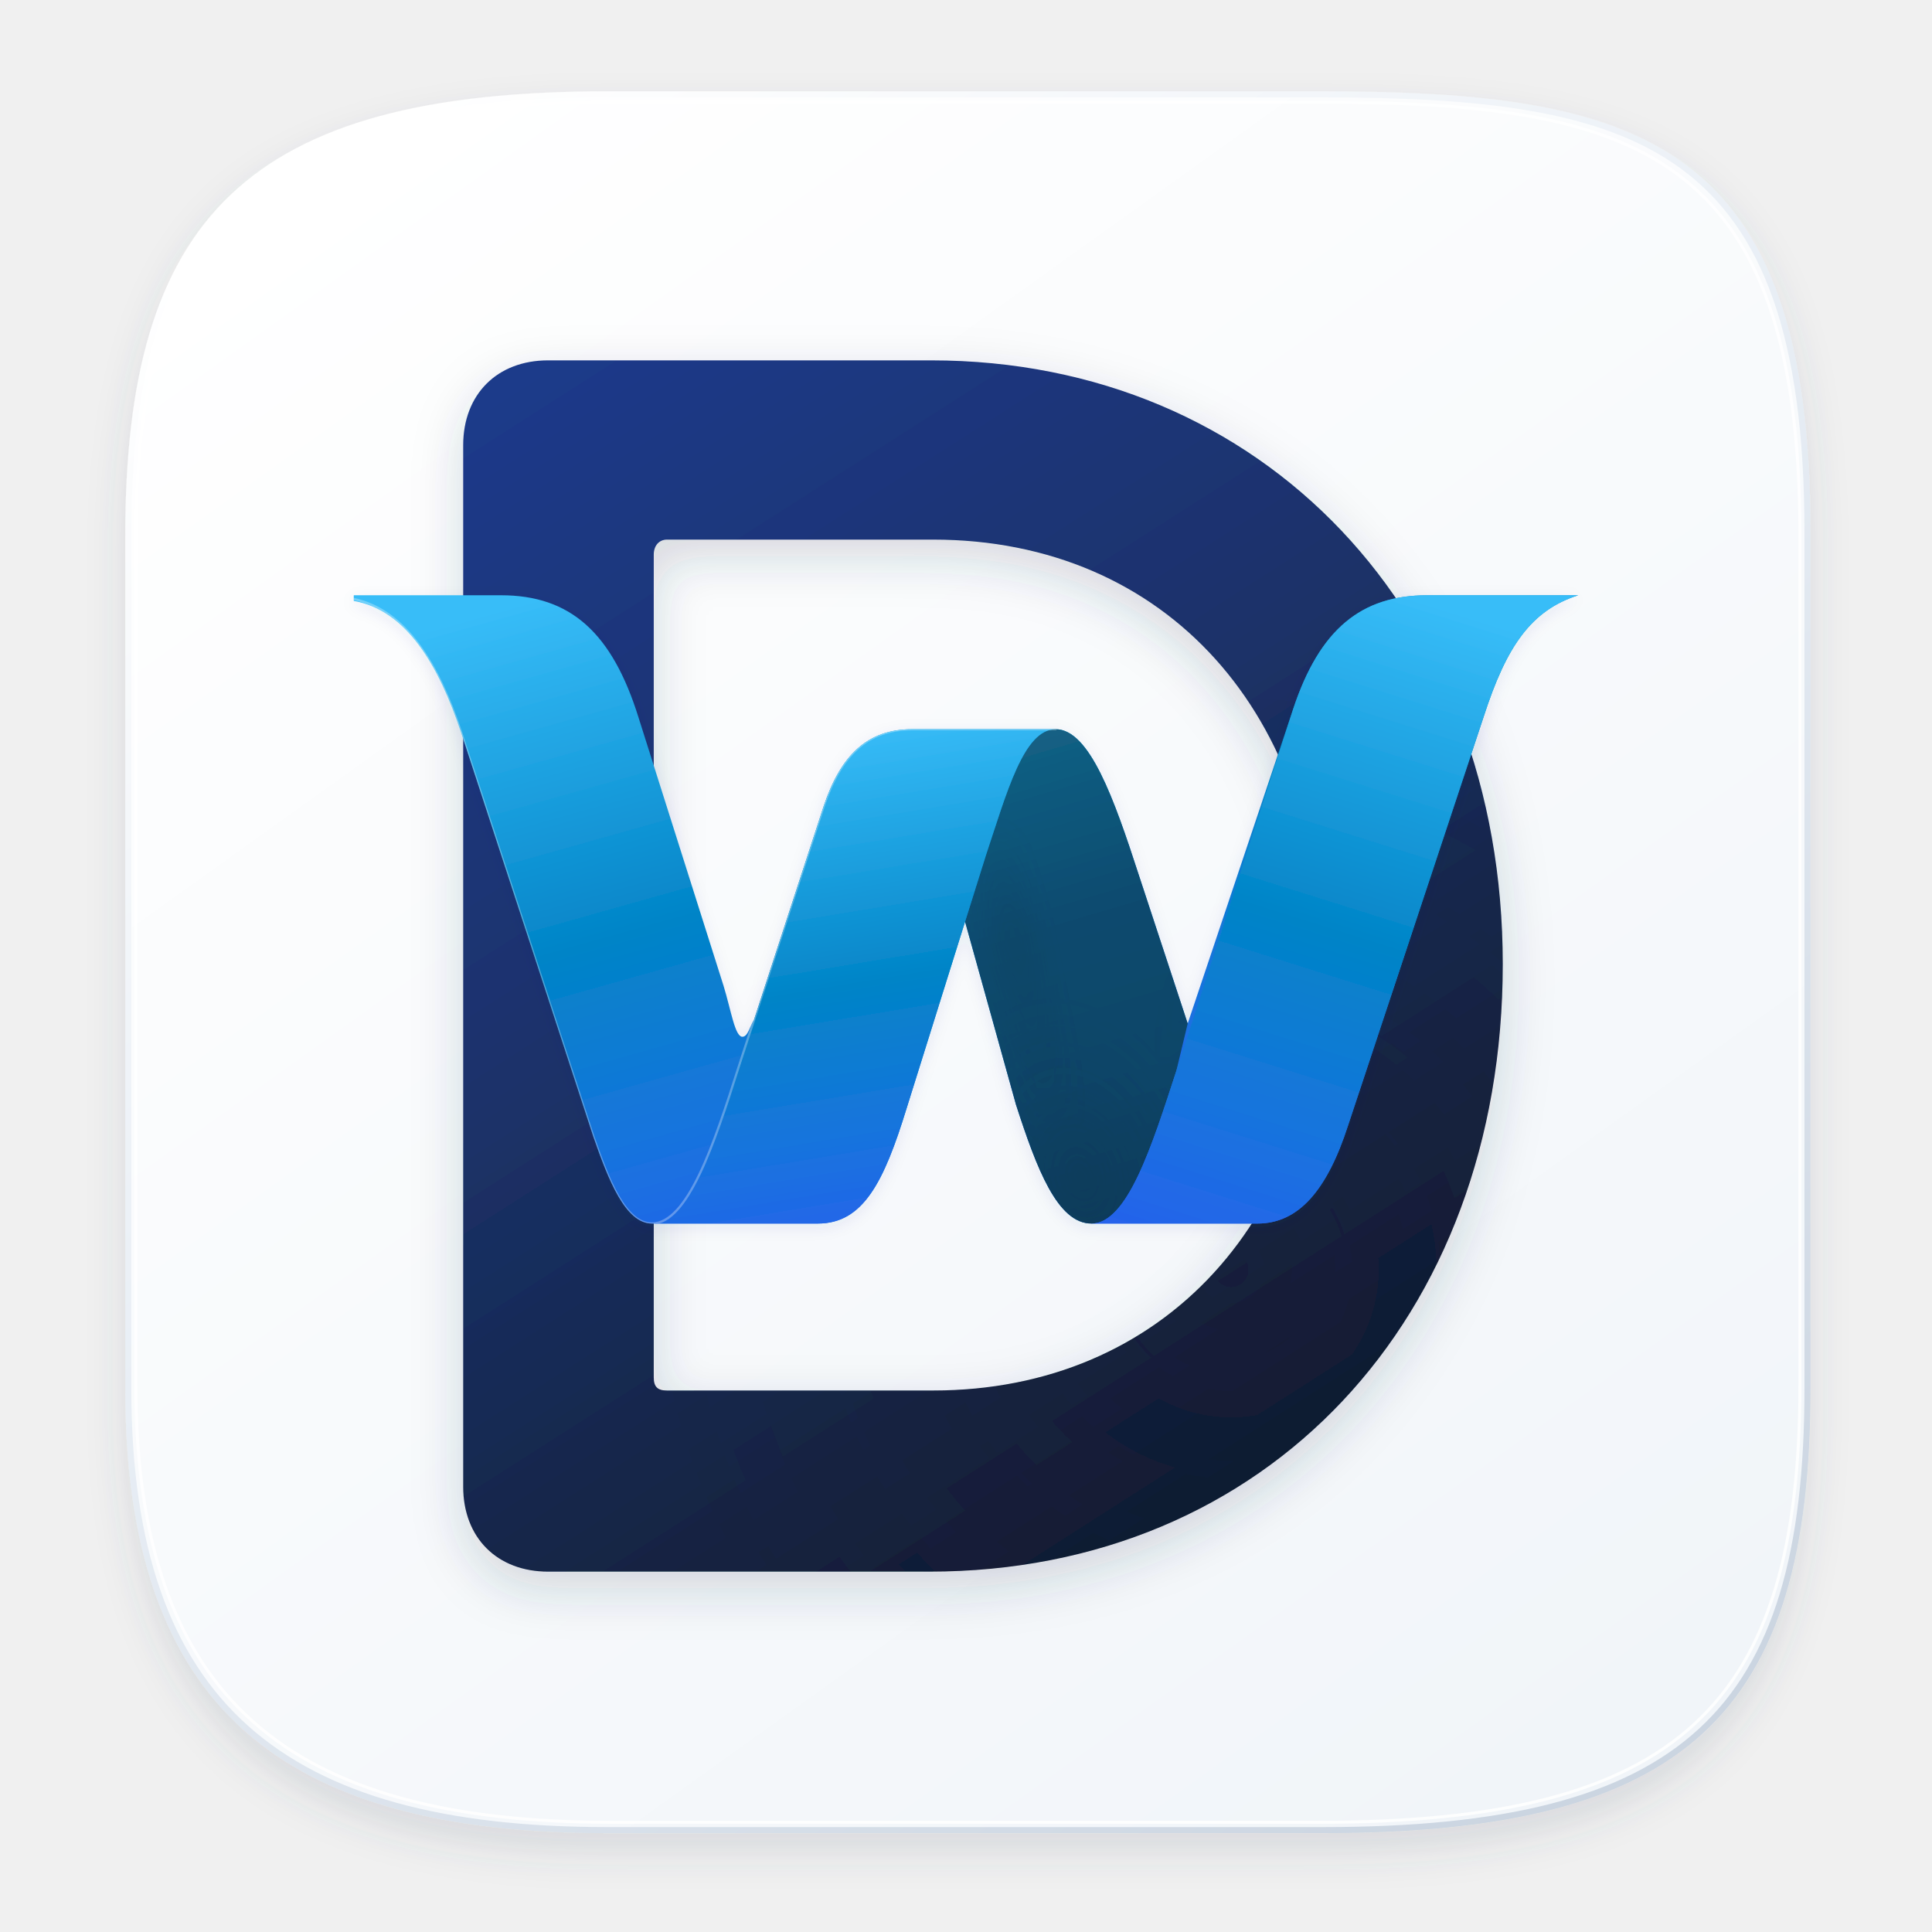
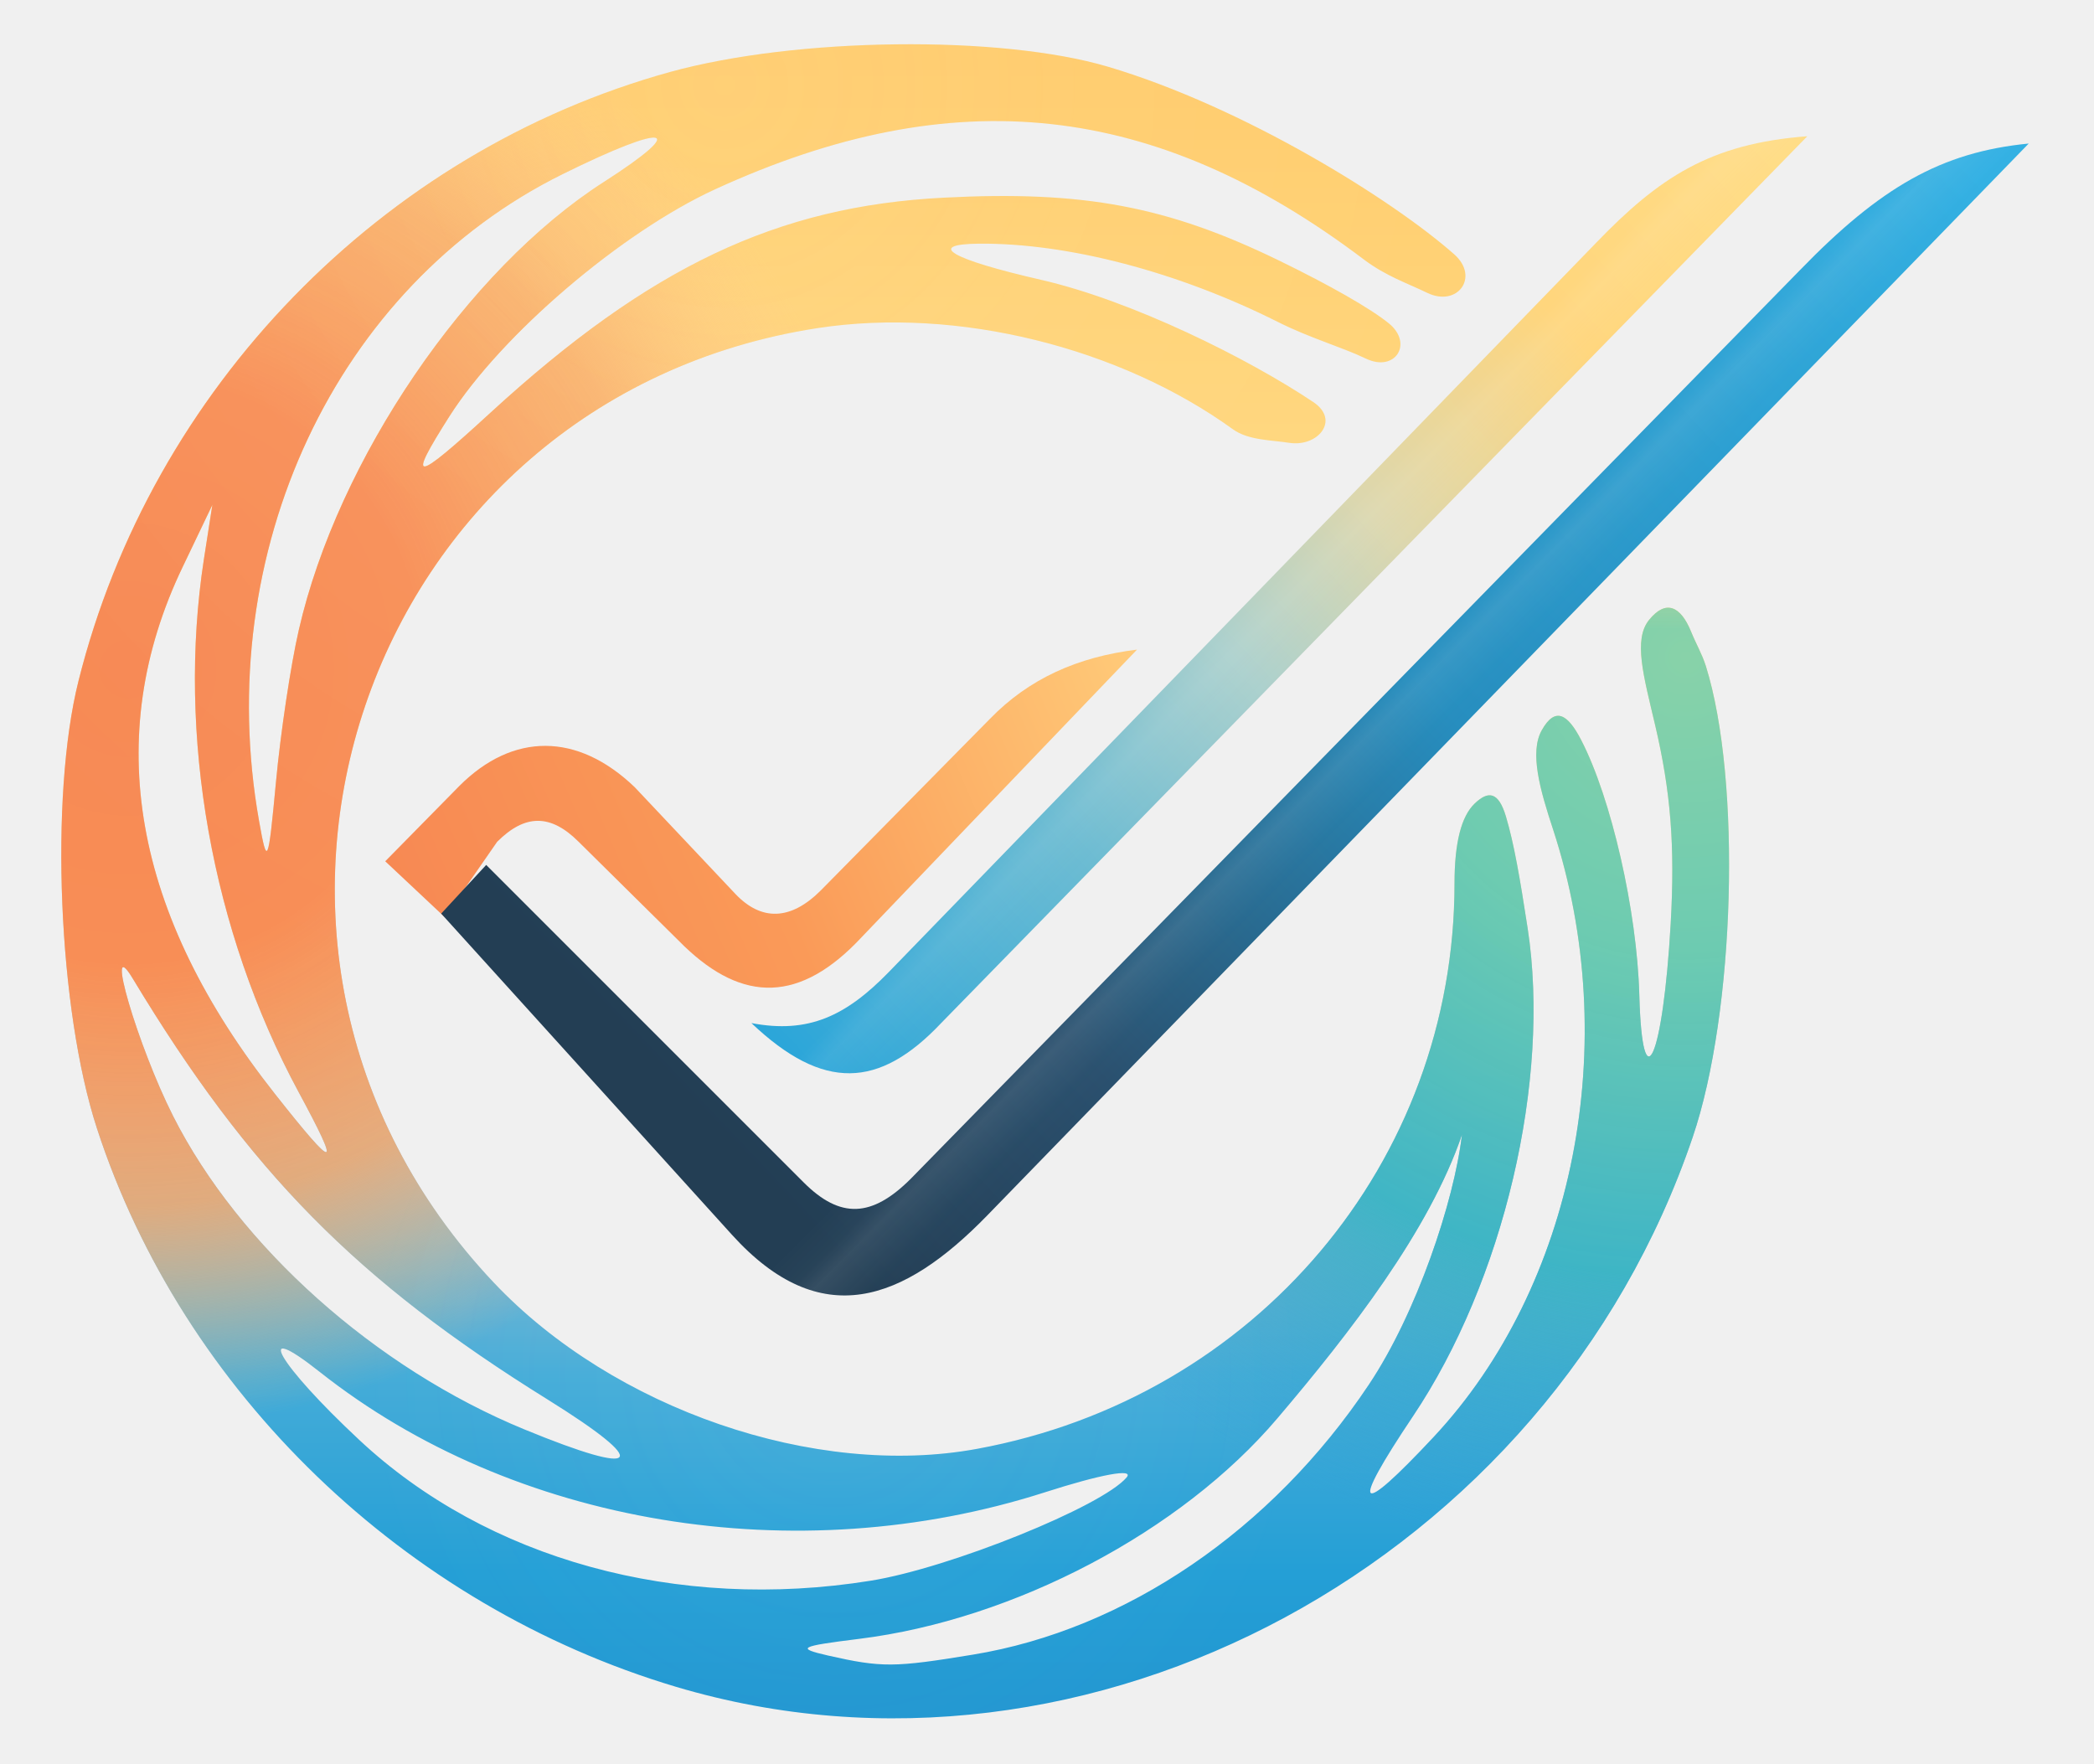
- <svg xmlns="http://www.w3.org/2000/svg" width="1024" height="1024" viewBox="-44 10 1024 1024" fill="none" role="img" aria-labelledby="title desc">
+ <svg xmlns="http://www.w3.org/2000/svg" xmlns:xlink="http://www.w3.org/1999/xlink" width="812" height="684" viewBox="12 24 171 145" role="img" aria-labelledby="logo-title logo-desc">
  <defs>
-     <linearGradient id="panel" x1="150" y1="80" x2="780" y2="960" gradientUnits="userSpaceOnUse">
-       <stop stop-color="#FFFFFF" />
-       <stop offset=".5" stop-color="#F8FAFC" />
-       <stop offset="1" stop-color="#F1F5F9" />
+     <linearGradient id="ring-warm-to-blue" x1="85" y1="29" x2="85" y2="164" gradientUnits="userSpaceOnUse">
+       <stop offset="0" stop-color="#FFCA68" />
+       <stop offset=".25" stop-color="#FFD77D" />
+       <stop offset=".48" stop-color="#E6D5AC" />
+       <stop offset=".65" stop-color="#A3BCCB" />
+       <stop offset=".80" stop-color="#45ACD8" />
+       <stop offset=".92" stop-color="#249FD6" />
+       <stop offset="1" stop-color="#2297D1" />
    </linearGradient>
-     <linearGradient id="rim" x1="170" y1="70" x2="770" y2="970" gradientUnits="userSpaceOnUse">
-       <stop stop-color="#FFFFFF" />
-       <stop offset=".45" stop-color="#E8EEF5" />
-       <stop offset="1" stop-color="#CBD5E1" />
+     <radialGradient id="ring-orange" cx="22" cy="79" r="67" gradientUnits="userSpaceOnUse">
+       <stop offset="0" stop-color="#F78954" stop-opacity="1" />
+       <stop offset=".36" stop-color="#F88E56" stop-opacity="1" />
+       <stop offset=".66" stop-color="#F8A868" stop-opacity=".78" />
+       <stop offset=".93" stop-color="#FFC786" stop-opacity="0" />
+       <stop offset="1" stop-color="#FFC786" stop-opacity="0" />
+     </radialGradient>
+     <radialGradient id="ring-mint" cx="150" cy="78" r="75" gradientUnits="userSpaceOnUse">
+       <stop offset="0" stop-color="#88D2A9" stop-opacity="1" />
+       <stop offset=".32" stop-color="#6DCBB1" stop-opacity="1" />
+       <stop offset=".68" stop-color="#3BB5C5" stop-opacity=".94" />
+       <stop offset="1" stop-color="#309FD2" stop-opacity="0" />
+     </radialGradient>
+     <linearGradient id="mint-opacity" x1="0" y1="62" x2="0" y2="87" gradientUnits="userSpaceOnUse">
+       <stop offset="0" stop-color="#000" />
+       <stop offset=".55" stop-color="#FFF" />
    </linearGradient>
-     <linearGradient id="blue" x1="240" y1="203" x2="650" y2="845" gradientUnits="userSpaceOnUse">
-       <stop stop-color="#1E3A8A" />
-       <stop offset=".4" stop-color="#1B326B" />
-       <stop offset=".72" stop-color="#152545" />
-       <stop offset="1" stop-color="#0F172A" />
+     <mask id="mint-region" x="0" y="0" width="203" height="171" maskUnits="userSpaceOnUse">
+       <rect width="203" height="171" fill="url(#mint-opacity)" />
+     </mask>
+     <radialGradient id="ring-soft-light" cx="71" cy="31" r="79" gradientUnits="userSpaceOnUse">
+       <stop offset="0" stop-color="#FFF8E9" stop-opacity=".10" />
+       <stop offset=".38" stop-color="#FFFFFF" stop-opacity=".055" />
+       <stop offset="1" stop-color="#FFFFFF" stop-opacity="0" />
+     </radialGradient>
+     <radialGradient id="ring-cool-light" cx="80" cy="137" r="39" gradientUnits="userSpaceOnUse">
+       <stop offset="0" stop-color="#D9F8FF" stop-opacity=".065" />
+       <stop offset=".42" stop-color="#D9F8FF" stop-opacity=".035" />
+       <stop offset="1" stop-color="#D9F8FF" stop-opacity="0" />
+     </radialGradient>
+     <linearGradient id="check-orange" x1="45" y1="103" x2="105" y2="77" gradientUnits="userSpaceOnUse">
+       <stop offset="0" stop-color="#F78853" />
+       <stop offset=".46" stop-color="#FA9A58" />
+       <stop offset="1" stop-color="#FFCB79" />
    </linearGradient>
-     <radialGradient id="blueShade" cx="601" cy="685" r="320" gradientUnits="userSpaceOnUse">
-       <stop stop-color="#0F172A" stop-opacity=".14" />
-       <stop offset=".55" stop-color="#0F172A" stop-opacity=".05" />
-       <stop offset="1" stop-color="#0F172A" stop-opacity="0" />
-     </radialGradient>
-     <linearGradient id="white" x1="250" y1="370" x2="350" y2="725" gradientUnits="userSpaceOnUse">
-       <stop stop-color="#38BDF8" />
-       <stop offset=".5" stop-color="#0284C7" />
-       <stop offset=".8" stop-color="#1873DE" />
-       <stop offset="1" stop-color="#2563EB" />
+     <linearGradient id="check-gold" x1="77" y1="111" x2="157" y2="35" gradientUnits="userSpaceOnUse">
+       <stop offset="0" stop-color="#2CA6D9" />
+       <stop offset=".26" stop-color="#6BBBD2" />
+       <stop offset=".44" stop-color="#ABD0CD" />
+       <stop offset=".59" stop-color="#DCD7AE" />
+       <stop offset=".79" stop-color="#FFD67D" />
+       <stop offset="1" stop-color="#FFDC86" />
    </linearGradient>
-     <linearGradient id="middle" x1="396" y1="444" x2="440" y2="710" gradientUnits="userSpaceOnUse">
-       <stop stop-color="#38BDF8" />
-       <stop offset=".5" stop-color="#0284C7" />
-       <stop offset=".8" stop-color="#1873DE" />
-       <stop offset="1" stop-color="#2563EB" />
+     <linearGradient id="check-blue" x1="79" y1="126" x2="173" y2="37" gradientUnits="userSpaceOnUse">
+       <stop offset="0" stop-color="#233E54" />
+       <stop offset=".20" stop-color="#294F6D" />
+       <stop offset=".52" stop-color="#258DBE" />
+       <stop offset="1" stop-color="#32B0E3" />
    </linearGradient>
-     <linearGradient id="right" x1="693" y1="373" x2="584" y2="720" gradientUnits="userSpaceOnUse">
-       <stop stop-color="#38BDF8" />
-       <stop offset=".5" stop-color="#0284C7" />
-       <stop offset=".8" stop-color="#1873DE" />
-       <stop offset="1" stop-color="#2563EB" />
+     <linearGradient id="blue-satin" x1="101.5" y1="101.5" x2="108.5" y2="108.5" gradientUnits="userSpaceOnUse">
+       <stop offset="0" stop-color="#FFFFFF" stop-opacity="0" />
+       <stop offset=".24" stop-color="#E8FAFF" stop-opacity=".025" />
+       <stop offset=".38" stop-color="#FFFFFF" stop-opacity=".085" />
+       <stop offset=".72" stop-color="#D7F3FF" stop-opacity=".015" />
+       <stop offset="1" stop-color="#D7F3FF" stop-opacity="0" />
    </linearGradient>
-     <linearGradient id="back" x1="475" y1="455" x2="550" y2="709" gradientUnits="userSpaceOnUse">
-       <stop stop-color="#126084" />
-       <stop offset=".38" stop-color="#0C4A6E" />
-       <stop offset=".73" stop-color="#0B4568" />
-       <stop offset="1" stop-color="#093C5C" />
+     <linearGradient id="gold-satin" x1="94" y1="94" x2="99" y2="99" gradientUnits="userSpaceOnUse">
+       <stop offset="0" stop-color="#FFFFFF" stop-opacity="0" />
+       <stop offset=".24" stop-color="#FFFFFF" stop-opacity=".065" />
+       <stop offset=".70" stop-color="#FFF9E9" stop-opacity=".015" />
+       <stop offset="1" stop-color="#FFF9E9" stop-opacity="0" />
    </linearGradient>
-     <radialGradient id="foldShade" cx="0" cy="0" r="1" gradientUnits="userSpaceOnUse" gradientTransform="translate(521 681) rotate(-18) scale(70 100)">
-       <stop stop-color="#082F49" stop-opacity=".24" />
-       <stop offset=".45" stop-color="#082F49" stop-opacity=".10" />
-       <stop offset="1" stop-color="#082F49" stop-opacity="0" />
-     </radialGradient>
-     <linearGradient id="contact" x1="471" y1="492" x2="568" y2="625" gradientUnits="userSpaceOnUse">
-       <stop stop-color="#082F49" stop-opacity="0" />
-       <stop offset=".35" stop-color="#082F49" stop-opacity=".16" />
-       <stop offset=".72" stop-color="#082F49" stop-opacity=".08" />
-       <stop offset="1" stop-color="#082F49" stop-opacity="0" />
-     </linearGradient>
-     <filter id="panelShadow" x="-44" y="10" width="1024" height="1024" filterUnits="userSpaceOnUse" color-interpolation-filters="sRGB">
-       <feDropShadow dx="0" dy="0" stdDeviation="18" flood-color="#64748B" flood-opacity=".24" />
-       <feDropShadow dx="0" dy="10" stdDeviation="10" flood-color="#475569" flood-opacity=".14" />
-     </filter>
-     <filter id="dShadow" x="-.25" y="-.2" width="1.5" height="1.55" color-interpolation-filters="sRGB">
-       <feDropShadow dx="0" dy="9" stdDeviation="13" flood-color="#334155" flood-opacity=".18" />
-     </filter>
-     <filter id="ribbonShadow" x="-.2" y="-.3" width="1.4" height="1.7" color-interpolation-filters="sRGB">
-       <feDropShadow dx="0" dy="9" stdDeviation="12" flood-color="#0C4A6E" flood-opacity=".20" />
-       <feDropShadow dx="0" dy="2" stdDeviation="4" flood-color="#1E3A8A" flood-opacity=".08" />
-     </filter>
-     <filter id="softFold" x="-.6" y="-.3" width="2.2" height="1.6" color-interpolation-filters="sRGB">
-       <feGaussianBlur stdDeviation="7" />
-     </filter>
-     <path id="panelShape" d="M278 60H655C825 60 914 85 914 292V746C914 918 849 980 657 980H278C106 980 24 914 24 746V294C24 127 87 60 278 60Z" />
-     <path id="dShape" fill-rule="evenodd" d="M239 203H442C618 203 745 337 745 523C745 711 620 845 441 845H239C212 845 194 827 194 800V248C194 221 212 203 239 203ZM302 298C298 298 295 301 295 306V742C295 747 297 749 302 749H443C565 749 649 658 649 524C649 391 567 298 443 298H302Z" />
-     <path id="ribbon" d="M136 373H214C251 373 273 393 287 438L332 580C336 593 338 607 342 607C345 607 346 601 348.15 598L385 485C394 458 408 444 432 444H508C526 444 539 481 552 521L578 600L634 433C648 391 670 373 705 373H785C760 381 747 400 735 437L663 654C652 688 637 706 615 706H527C509 706 498 677 487 643L460 546L429 645C417 684 406 706 382 706H294C280 706 271 683 263 660L193 446C181 410 164 381 136 376Z" />
-     <path id="backShape" d="M508 444C526 444 539 481 552 521L578 600L572 625C559 665 546 706 527 706C509 706 498 677 487 643L460 546L471 511C482 478 491 444 508 444Z" />
-     <clipPath id="ribbonClip">
-       <use href="#ribbon" />
-     </clipPath>
-     <clipPath id="backClip">
-       <use href="#backShape" />
-     </clipPath>
+     <path id="woven-ring" fill-rule="evenodd" d="M67.00,162.66 C44.67,156.00 26.47,138.45 19.40,116.75 C16.22,107.00 15.50,89.51 17.88,80.00 C23.88,55.96 42.83,36.45 66.54,29.91 C76.89,27.06 93.64,26.86 102.50,29.48 C113.66,32.79 125.88,40.40 130.98,44.91 C133.08,46.77 131.25,49.28 128.75,48.07 C127.12,47.28 125.35,46.69 123.56,45.34 C106.38,32.35 89.88,30.55 70.24,39.55 C62.49,43.10 52.64,51.52 48.37,58.23 C44.84,63.79 45.42,63.74 51.75,57.93 C64.84,45.93 75.32,40.95 89.00,40.25 C100.49,39.65 107.41,40.95 116.62,45.44 C120.77,47.46 124.10,49.36 125.60,50.58 C127.64,52.24 126.12,54.63 123.72,53.48 C121.67,52.50 119.13,51.80 116.49,50.47 C108.27,46.34 99.20,43.97 91.92,44.03 C87.49,44.07 89.61,45.31 97.00,47.00 C104.51,48.72 114.04,53.47 119.39,57.05 C121.63,58.55 119.75,60.77 117.41,60.40 C116.02,60.18 114.05,60.20 112.80,59.30 C103.54,52.60 90.19,49.20 78.65,50.97 C41.15,56.73 25.86,101.77 52.02,129.43 C61.86,139.84 78.46,145.55 91.75,143.10 C114.66,138.89 131.00,119.53 131.00,96.61 C131.00,93.26 131.56,91.10 132.66,90.05 C133.76,89.00 134.61,89.04 135.23,91.13 C135.89,93.34 136.38,96.20 137.01,100.30 C138.93,112.77 135.04,129.31 127.57,140.44 C122.36,148.22 122.99,148.85 129.27,142.14 C140.90,129.71 144.83,109.72 139.10,92.18 C138.03,88.93 137.15,85.85 138.17,84.03 C139.28,82.05 140.31,82.70 141.41,84.83 C143.89,89.62 146.00,98.86 146.19,105.79 C146.44,114.86 148.14,111.00 148.77,99.92 C149.13,93.54 148.78,89.09 147.49,83.60 C146.54,79.55 145.68,76.57 147.00,74.95 C148.38,73.25 149.59,73.83 150.44,75.91 C150.88,76.99 151.33,77.72 151.66,78.75 C154.60,88.14 154.07,107.19 150.58,117.47 C138.74,152.36 100.96,172.78 67.00,162.66 Z           M91.39,160.02 C103.96,157.97 115.98,149.77 123.96,137.82 C127.88,131.96 130.97,122.77 131.61,117.28 C128.93,125.15 122.41,133.56 116.43,140.60 C108.54,149.90 94.81,157.14 82.05,158.72 C77.14,159.33 76.84,159.48 79.50,160.09 C83.93,161.09 84.93,161.08 91.39,160.02 Z           M83.00,153.94 C89.50,152.90 102.07,147.82 104.05,145.44 C104.67,144.69 101.94,145.19 97.30,146.68 C76.84,153.23 53.62,149.37 37.71,136.77 C32.10,132.33 34.33,136.17 40.96,142.36 C51.47,152.19 67.09,156.50 83.00,153.94 Z           M56.46,139.05 C40.78,129.31 31.93,120.33 22.34,104.43 C19.97,100.50 22.75,109.98 25.66,115.74 C31.07,126.46 42.29,136.47 54.56,141.51 C64.22,145.48 65.05,144.40 56.46,139.05 Z           M35.97,113.75 C28.84,100.54 25.97,84.41 28.19,70.00 L28.89,65.50 26.44,70.62 C19.77,84.54 22.34,99.13 34.07,113.97 C39.11,120.35 39.51,120.30 35.97,113.75 Z           M36.00,75.77 C39.20,61.79 49.84,46.16 61.07,38.96 C68.19,34.39 66.33,34.04 57.67,38.32 C39.03,47.53 28.80,69.36 32.73,91.50 C33.40,95.26 33.48,95.07 34.12,88.27 C34.49,84.29 35.33,78.66 36.00,75.77 Z" />
+     <path id="orange-check-shape" d="       M 43.1,94.8 L 49.2,88.6       C 53.6,84.2 58.9,84.2 63.6,88.7       L 71.9,97.5 C 74.0,99.7 76.4,99.7 78.9,97.2       L 92.8,83.1 C 96.0,79.8 100.0,78.0 104.9,77.4       L 82.3,101.0 C 77.2,106.5 72.5,106.4 67.7,101.8       L 59.0,93.2 C 56.7,90.9 54.6,90.9 52.3,93.2       L 48.0,99.4 Z" />
+     <path id="gold-check-shape" d="       M 73.2,108.1 C 77.9,109.0 81.0,107.5 84.5,103.9       L 142.6,44.0 C 147.8,38.6 152.0,35.8 160.0,35.2       L 88.8,108.1 C 83.7,113.5 79.1,113.7 73.2,108.1 Z" />
+     <path id="blue-check-shape" d="       M 47.7,99.1 L 51.4,95.1 L 77.5,121.2       C 80.5,124.2 83.1,124.1 86.3,120.9       L 159.4,46.2 C 166.0,39.4 171.0,36.5 178.2,35.8       L 92.6,123.9 C 85.7,131.0 78.90,133.56 71.6,125.5       Z" />
  </defs>
-   <g filter="url(#panelShadow)">
-     <use href="#panelShape" fill="url(#panel)" stroke="url(#rim)" stroke-width="3.2" />
-     <use href="#panelShape" transform="translate(469 520) scale(.991) translate(-469 -520)" stroke="#FFFFFF" stroke-opacity=".85" stroke-width="1.6" />
+   <g id="ring" aria-label="交织圆环">
+     <use href="#woven-ring" xlink:href="#woven-ring" fill="url(#ring-warm-to-blue)" />
+     <use href="#woven-ring" xlink:href="#woven-ring" fill="url(#ring-orange)" />
+     <use href="#woven-ring" xlink:href="#woven-ring" fill="url(#ring-mint)" mask="url(#mint-region)" />
+     <use href="#woven-ring" xlink:href="#woven-ring" fill="url(#ring-soft-light)" />
+     <use href="#woven-ring" xlink:href="#woven-ring" fill="url(#ring-cool-light)" />
  </g>
-   <g id="centeredMark" transform="translate(7.5 -2)">
-     <g filter="url(#dShadow)">
-       <use href="#dShape" fill="url(#blue)" />
-       <use href="#dShape" fill="url(#blueShade)" />
+   <g id="checkmarks" aria-label="三层渐变对勾">
+     <g id="short-orange-check">
+       <use href="#orange-check-shape" xlink:href="#orange-check-shape" fill="url(#check-orange)" />
    </g>
-     <g id="raisedRibbon" transform="translate(0 -45.5)" filter="url(#ribbonShadow)">
-       <use href="#ribbon" fill="url(#white)" />
-       <g clip-path="url(#ribbonClip)">
-         <use href="#backShape" fill="url(#back)" />
-         <g clip-path="url(#backClip)">
-           <use href="#backShape" fill="url(#foldShade)" />
-           <path d="M474 504L492 584C505 641 515 684 530 698" stroke="url(#contact)" stroke-width="23" stroke-linecap="round" filter="url(#softFold)" />
-           <path d="M584 579L563 645C550 683 539 698 527 702" stroke="url(#contact)" stroke-width="19" stroke-linecap="round" filter="url(#softFold)" />
-         </g>
-         <path fill="url(#middle)" d="M294 706C313 706 327 664 340 623L385 485C394 458 408 444 432 444H508C491 444 482 478 471 511L460 546L429 645C417 684 406 706 382 706H294Z" />
-         <path fill="url(#right)" d="M527 706C546 706 559 665 572 625L634 433C648 391 670 373 705 373H785C760 381 747 400 735 437L663 654C652 688 637 706 615 706H527Z" />
-         <path d="M136 375C164 381 181 410 193 446L263 660C271 683 280 706 294 706C313 706 327 664 340 623L385 485C394 458 408 444 432 444H508" stroke="#FFFFFF" stroke-opacity=".3" stroke-width="1.2" stroke-linecap="round" />
-       </g>
+     <g id="middle-gold-check">
+       <use href="#gold-check-shape" xlink:href="#gold-check-shape" fill="url(#check-gold)" />
+       <use href="#gold-check-shape" xlink:href="#gold-check-shape" fill="url(#gold-satin)" />
+     </g>
+     <g id="main-blue-check">
+       <use href="#blue-check-shape" xlink:href="#blue-check-shape" fill="url(#check-blue)" />
+       <use href="#blue-check-shape" xlink:href="#blue-check-shape" fill="url(#blue-satin)" />
    </g>
  </g>
</svg>
